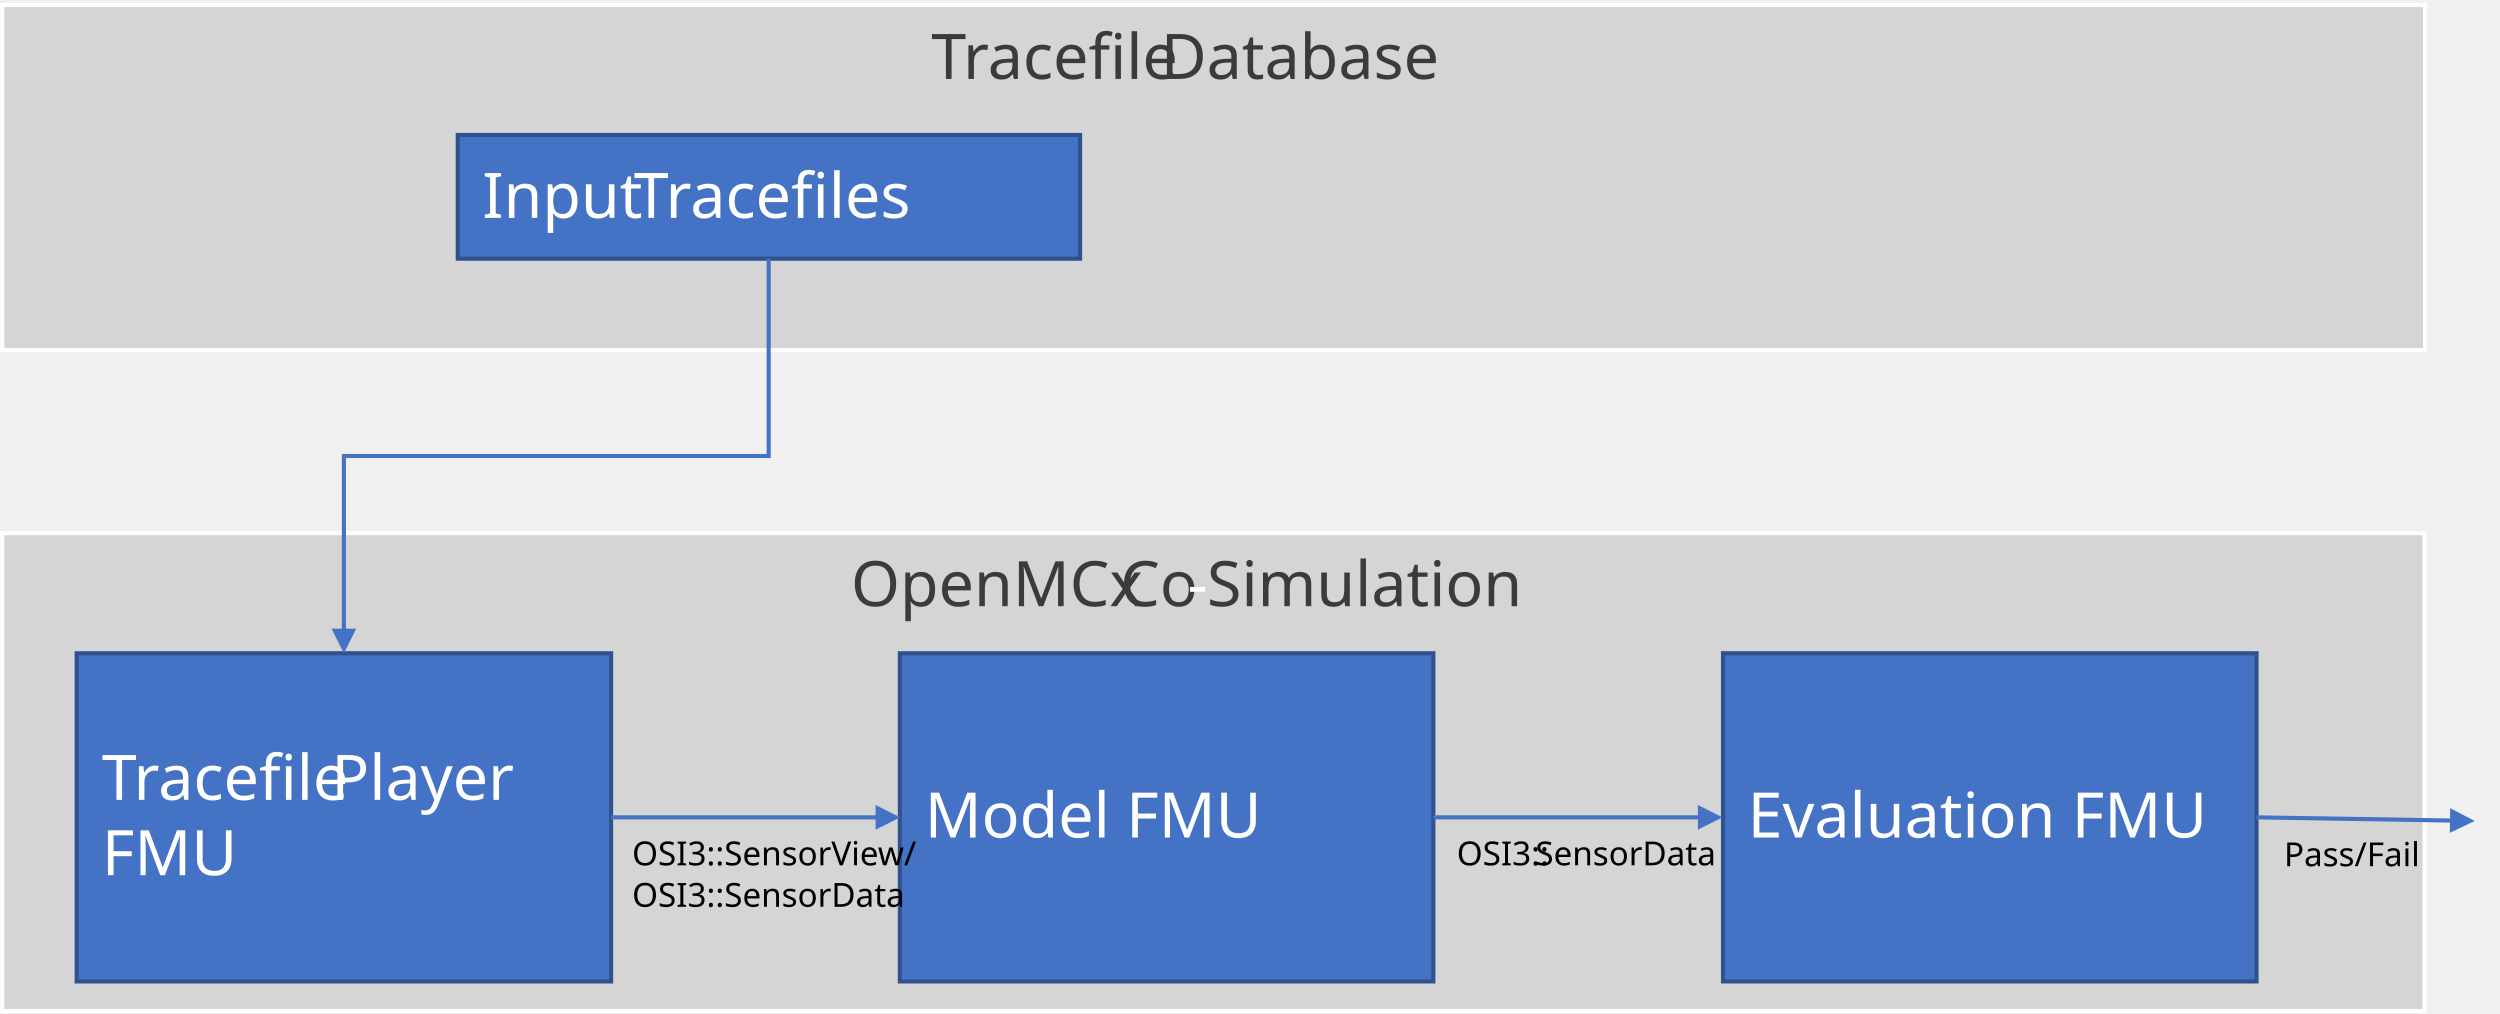
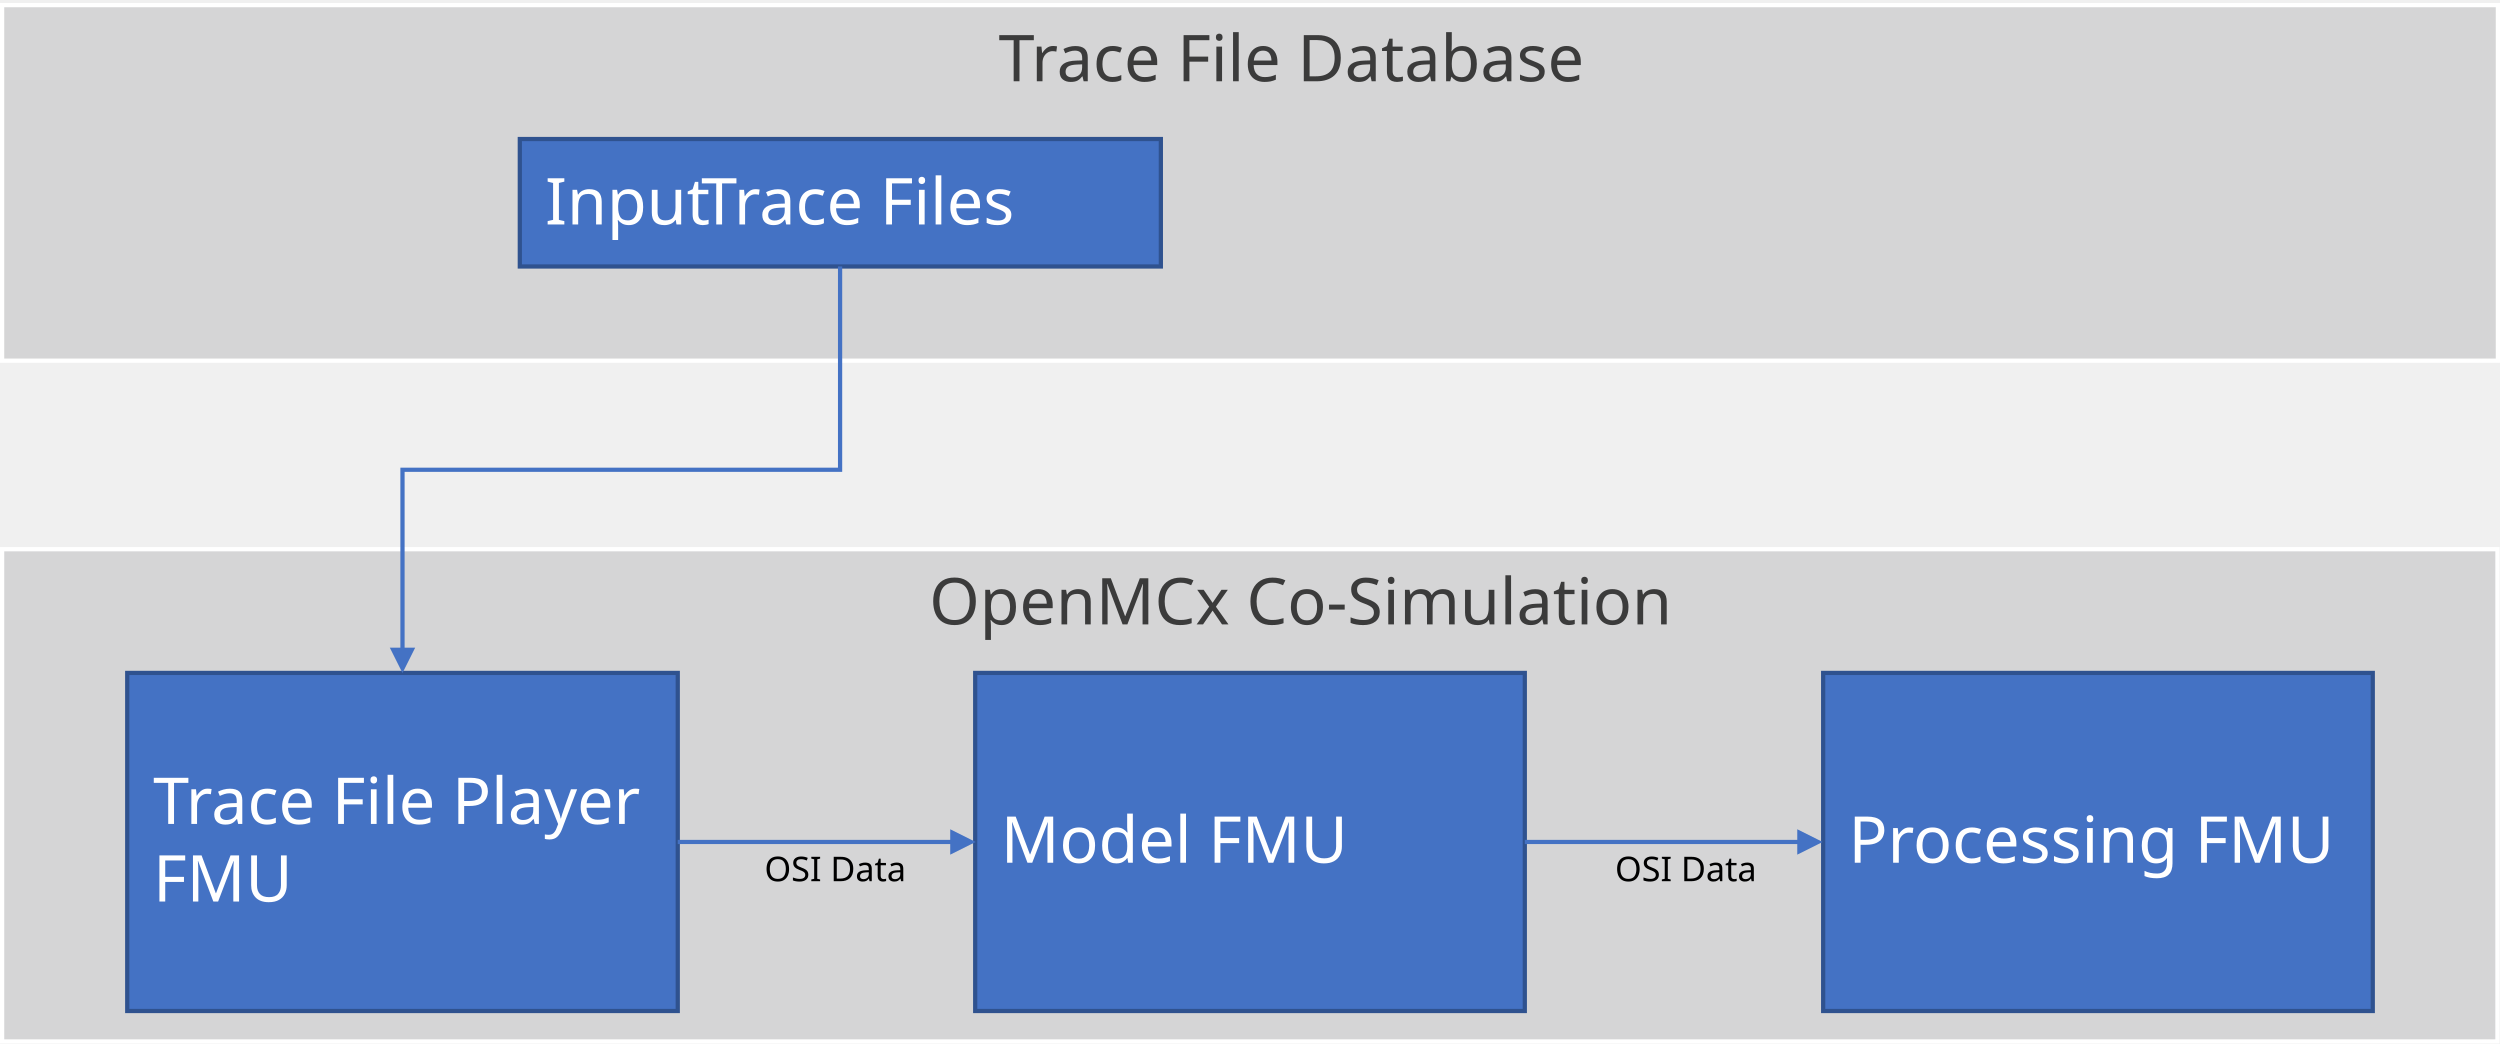
- <svg xmlns="http://www.w3.org/2000/svg" width="2788" height="1130" xml:space="preserve" overflow="hidden" version="1.1" id="svg73">
+ <svg xmlns="http://www.w3.org/2000/svg" width="2706.469" height="1130" xml:space="preserve" overflow="hidden" version="1.1" id="svg73">
  <defs id="defs5">
    <clipPath id="clip0">
      <rect x="11" y="207" width="2788" height="1130" id="rect2" />
    </clipPath>
  </defs>
-   <g clip-path="url(#clip0)" transform="translate(-11 -207)" id="g71">
-     <rect x="13.546" y="801.546" width="2701.403" height="532.908" stroke="#ffffff" stroke-width="4.583" stroke-miterlimit="8" fill="#a6a6a6" id="rect7" style="fill:#d5d5d6;fill-opacity:1" />
-     <text fill="#FFFFFF" font-family="Calibri,Calibri_MSFontService,sans-serif" font-weight="400" font-size="70" transform="matrix(1 0 0 1 959.998 883)" id="text9" style="fill:#3b3b3b;fill-opacity:1">OpenMCx</text>
-     <text fill="#FFFFFF" font-family="Calibri,Calibri_MSFontService,sans-serif" font-weight="400" font-size="70" transform="matrix(1 0 0 1 1260.21 883)" id="text11" style="fill:#3b3b3b;fill-opacity:1">Co</text>
-     <text fill="#FFFFFF" font-family="Calibri,Calibri_MSFontService,sans-serif" font-weight="400" font-size="70" transform="matrix(1 0 0 1 1335.26 883)" id="text13">-</text>
-     <text fill="#FFFFFF" font-family="Calibri,Calibri_MSFontService,sans-serif" font-weight="400" font-size="70" transform="matrix(1 0 0 1 1357.03 883)" id="text15" style="fill:#3b3b3b;fill-opacity:1">Simulation</text>
-     <rect x="13.546" y="212.546" width="2701.892" height="384.908" stroke="#ffffff" stroke-width="4.577" stroke-miterlimit="8" fill="#a6a6a6" id="rect17" style="fill:#d5d5d6;fill-opacity:1" />
-     <text fill="#FFFFFF" font-family="Calibri,Calibri_MSFontService,sans-serif" font-weight="400" font-size="70" transform="matrix(1 0 0 1 1049.59 295)" id="text19" style="fill:#3b3b3b;fill-opacity:1">Tracefile</text>
-     <text fill="#FFFFFF" font-family="Calibri,Calibri_MSFontService,sans-serif" font-weight="400" font-size="70" transform="matrix(1 0 0 1 1305.55 295)" id="text21" style="fill:#3b3b3b;fill-opacity:1">Database</text>
-     <rect x="1014.5" y="935.5" width="595" height="366" stroke="#2F528F" stroke-width="4.583" stroke-miterlimit="8" fill="#4472C4" id="rect23" />
-     <text fill="#ffffff" font-family="Calibri, Calibri_MSFontService, sans-serif" font-weight="400" font-size="70px" transform="translate(1042.24,1141)" id="text25">Model FMU</text>
-     <rect x="96.5" y="935.5" width="596" height="366" stroke="#2F528F" stroke-width="4.583" stroke-miterlimit="8" fill="#4472C4" id="rect27" />
-     <text fill="#FFFFFF" font-family="Calibri,Calibri_MSFontService,sans-serif" font-weight="400" font-size="70" transform="matrix(1 0 0 1 124.548 1099)" id="text29">Tracefile</text>
-     <text fill="#FFFFFF" font-family="Calibri,Calibri_MSFontService,sans-serif" font-weight="400" font-size="70" transform="matrix(1 0 0 1 380.504 1099)" id="text31">Player </text>
-     <text fill="#FFFFFF" font-family="Calibri,Calibri_MSFontService,sans-serif" font-weight="400" font-size="70" transform="matrix(1 0 0 1 124.548 1183)" id="text33">FMU</text>
-     <rect x="1932.5" y="935.5" width="595" height="366" stroke="#2F528F" stroke-width="4.583" stroke-miterlimit="8" fill="#4472C4" id="rect35" />
-     <text fill="#FFFFFF" font-family="Calibri,Calibri_MSFontService,sans-serif" font-weight="400" font-size="70" transform="matrix(1 0 0 1 1959.93 1141)" id="text37">Evaluation FMU</text>
-     <rect x="521.5" y="357.5" width="694" height="138" stroke="#2F528F" stroke-width="4.583" stroke-miterlimit="8" fill="#4472C4" id="rect39" />
-     <text fill="#FFFFFF" font-family="Calibri,Calibri_MSFontService,sans-serif" font-weight="400" font-size="70" transform="matrix(1 0 0 1 548.848 450)" id="text41">Input </text>
-     <text fill="#FFFFFF" font-family="Calibri,Calibri_MSFontService,sans-serif" font-weight="400" font-size="70" transform="matrix(1 0 0 1 717.858 450)" id="text43">Tracefiles</text>
-     <path d="M870.515 495.5 870.515 717.853 394.5 717.853 396.792 715.561 396.792 912.705 392.208 912.705 392.208 713.269 868.223 713.269 865.931 715.561 865.931 495.5ZM408.25 908.122 394.5 935.622 380.75 908.122Z" fill="#4472C4" id="path51" />
-     <path d="M2.56477e-06-2.292 299.547-2.291 299.547 2.292-2.56477e-06 2.292ZM294.963-13.75 322.463 0 294.963 13.75Z" fill="#4472C4" transform="matrix(1 0 0 -1 692.5 1118.5)" id="path55" />
-     <path d="M1609.5 1116.21 1909.05 1116.21 1909.05 1120.79 1609.5 1120.79ZM1904.46 1104.75 1931.96 1118.5 1904.46 1132.25Z" fill="#4472C4" id="path57" />
-     <text font-family="Calibri, Calibri_MSFontService, sans-serif" font-weight="400" font-size="37px" transform="translate(715.918,1172)" id="text59">
-       <tspan id="tspan320" x="0" y="0">OSI3::SensorView/</tspan>
-       <tspan id="tspan322" x="0" y="46.25">OSI3::SensorData</tspan>
+   <g clip-path="url(#clip0)" transform="translate(-11,-207)" id="g71">
+     <rect x="13.292" y="801.546" width="2701.403" height="532.908" stroke="#ffffff" stroke-width="4.583" stroke-miterlimit="8" fill="#a6a6a6" id="rect7" style="fill:#d5d5d6;fill-opacity:1" />
+     <rect x="13.288" y="212.546" width="2701.892" height="384.908" stroke="#ffffff" stroke-width="4.577" stroke-miterlimit="8" fill="#a6a6a6" id="rect17" style="fill:#d5d5d6;fill-opacity:1" />
+     <text fill="#FFFFFF" font-family="Calibri, Calibri_MSFontService, sans-serif" font-weight="400" font-size="70px" id="text9" style="fill:#3b3b3b;fill-opacity:1" x="1017.003" y="883">
+       <tspan id="tspan973" x="1017.003" y="883">OpenMCx Co-Simulation</tspan>
    </text>
-     <text font-family="Calibri,Calibri_MSFontService,sans-serif" font-weight="400" font-size="37" transform="matrix(1 0 0 1 1635.58 1172)" id="text63">OSI3::</text>
-     <text font-family="Calibri,Calibri_MSFontService,sans-serif" font-weight="400" font-size="37" transform="matrix(1 0 0 1 1723.24 1172)" id="text65">SensorData</text>
-     <path d="M2527.54 1116.21 2747.87 1119.84 2747.8 1124.43 2527.46 1120.79ZM2743.48 1108.31 2770.75 1122.51 2743.03 1135.81Z" fill="#4472C4" id="path67" />
-     <text font-family="Calibri, Calibri_MSFontService, sans-serif" font-weight="400" font-size="37px" id="text69" x="2558.12" y="1173">Pass/Fail</text>
+     <text fill="#FFFFFF" font-family="Calibri, Calibri_MSFontService, sans-serif" font-weight="400" font-size="70px" id="text19" style="fill:#3b3b3b;fill-opacity:1" x="1092.062" y="295">Trace File Database</text>
+     <rect x="1066.735" y="935.5" width="595" height="366" stroke="#2f528f" stroke-width="4.583" stroke-miterlimit="8" fill="#4472c4" id="rect23" />
+     <text fill="#ffffff" font-family="Calibri, Calibri_MSFontService, sans-serif" font-weight="400" font-size="70px" id="text25" x="1094.474" y="1141">Model FMU</text>
+     <rect x="148.735" y="935.5" width="596" height="366" stroke="#2f528f" stroke-width="4.583" stroke-miterlimit="8" fill="#4472c4" id="rect27" />
+     <text fill="#ffffff" font-family="Calibri, Calibri_MSFontService, sans-serif" font-weight="400" font-size="70px" id="text29" x="176.782" y="1099">Trace File Player</text>
+     <text fill="#ffffff" font-family="Calibri, Calibri_MSFontService, sans-serif" font-weight="400" font-size="70px" id="text33" x="176.782" y="1183">FMU</text>
+     <rect x="1984.735" y="935.5" width="595" height="366" stroke="#2f528f" stroke-width="4.583" stroke-miterlimit="8" fill="#4472c4" id="rect35" />
+     <text fill="#ffffff" font-family="Calibri, Calibri_MSFontService, sans-serif" font-weight="400" font-size="70px" id="text37" x="2012.164" y="1141">Processing FMU</text>
+     <rect x="573.734" y="357.5" width="694" height="138" stroke="#2f528f" stroke-width="4.583" stroke-miterlimit="8" fill="#4472c4" id="rect39" />
+     <text fill="#ffffff" font-family="Calibri, Calibri_MSFontService, sans-serif" font-weight="400" font-size="70px" id="text41" x="601.082" y="450">Input </text>
+     <text fill="#ffffff" font-family="Calibri, Calibri_MSFontService, sans-serif" font-weight="400" font-size="70px" id="text43" x="770.092" y="450">Trace Files</text>
+     <path d="m 922.749,495.5 v 222.353 h -476.015 l 2.292,-2.292 v 197.144 h -4.584 V 713.269 h 476.015 l -2.292,2.292 V 495.5 Z m -462.265,412.622 -13.75,27.5 -13.75,-27.5 z" fill="#4472c4" id="path51" />
+     <path d="m 744.734,1120.792 299.547,-4e-4 v -4.583 l -299.547,3e-4 z m 294.963,11.458 27.5,-13.75 -27.5,-13.75 z" fill="#4472c4" id="path55" />
+     <path d="m 1661.734,1116.21 h 299.55 v 4.58 h -299.55 z m 294.96,-11.46 27.5,13.75 -27.5,13.75 z" fill="#4472c4" id="path57" />
+     <text font-family="Calibri, Calibri_MSFontService, sans-serif" font-weight="400" font-size="37px" id="text59-3" x="838.61" y="1161.01">
+       <tspan id="tspan322-6" x="838.61" y="1161.01">OSI Data</tspan>
+     </text>
+     <text font-family="Calibri, Calibri_MSFontService, sans-serif" font-weight="400" font-size="37px" id="text59-3-7" x="1759.414" y="1161.01">
+       <tspan id="tspan322-6-5" x="1759.414" y="1161.01">OSI Data</tspan>
+     </text>
  </g>
</svg>
